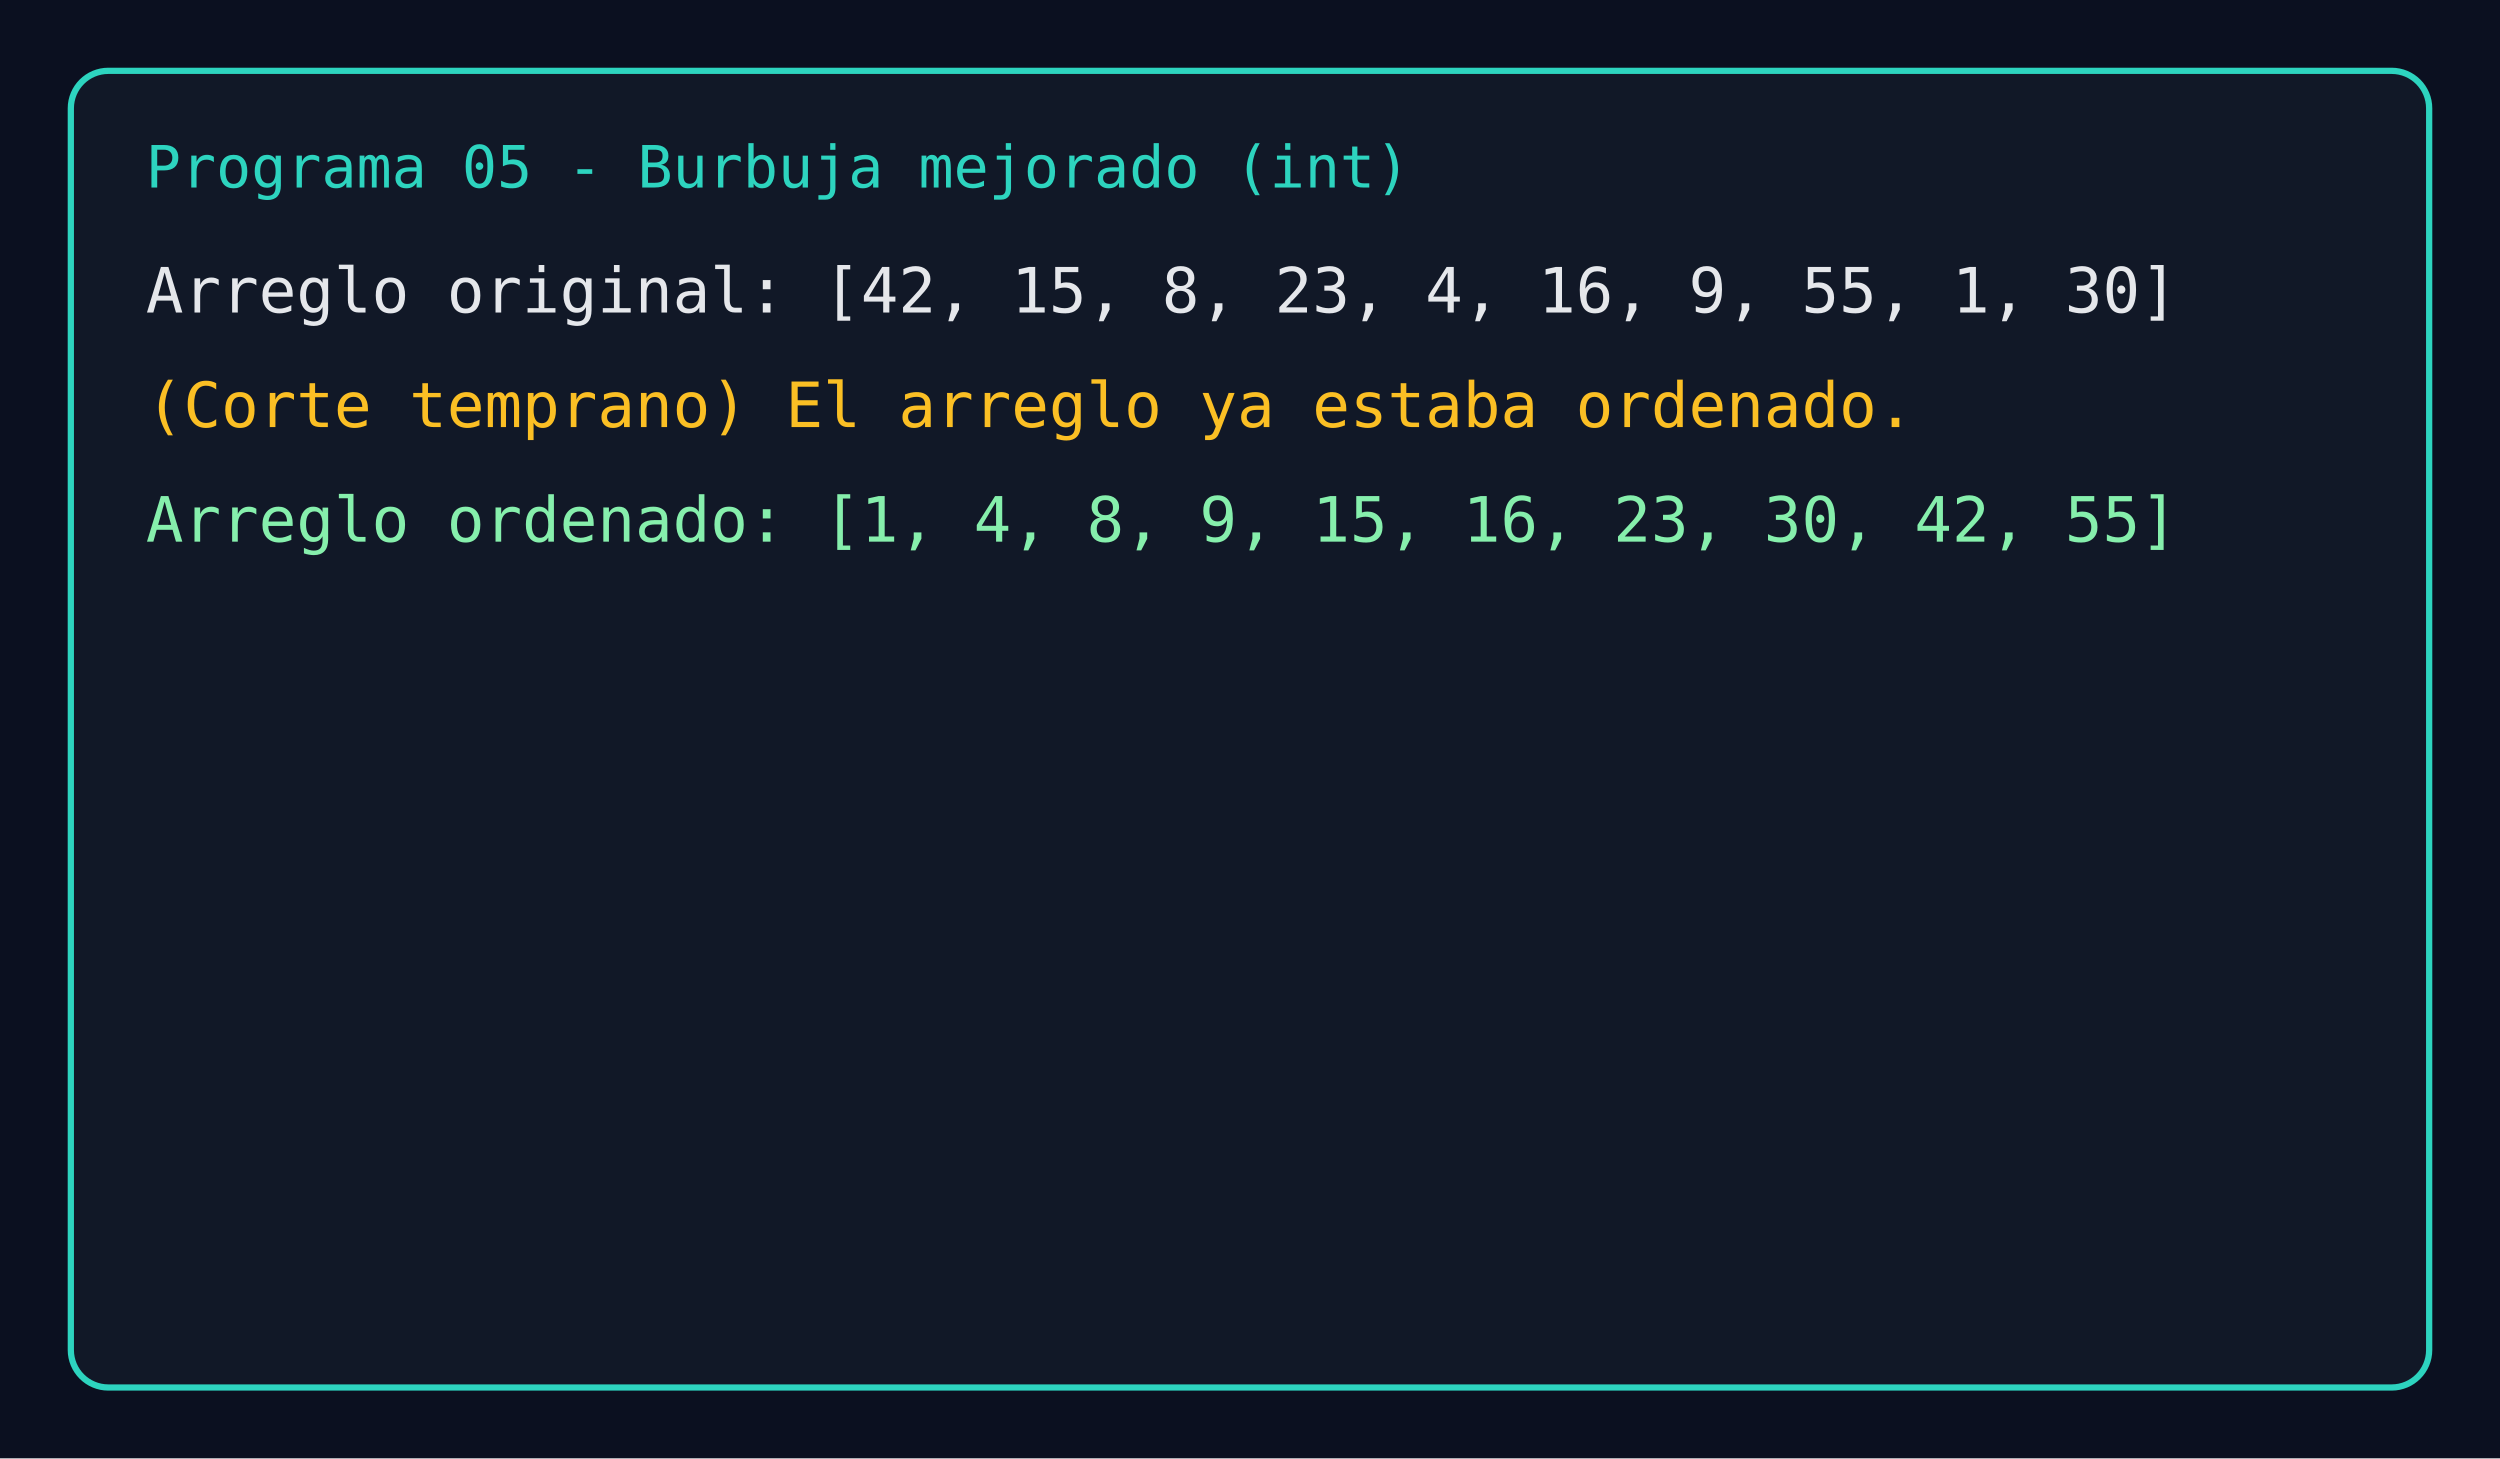
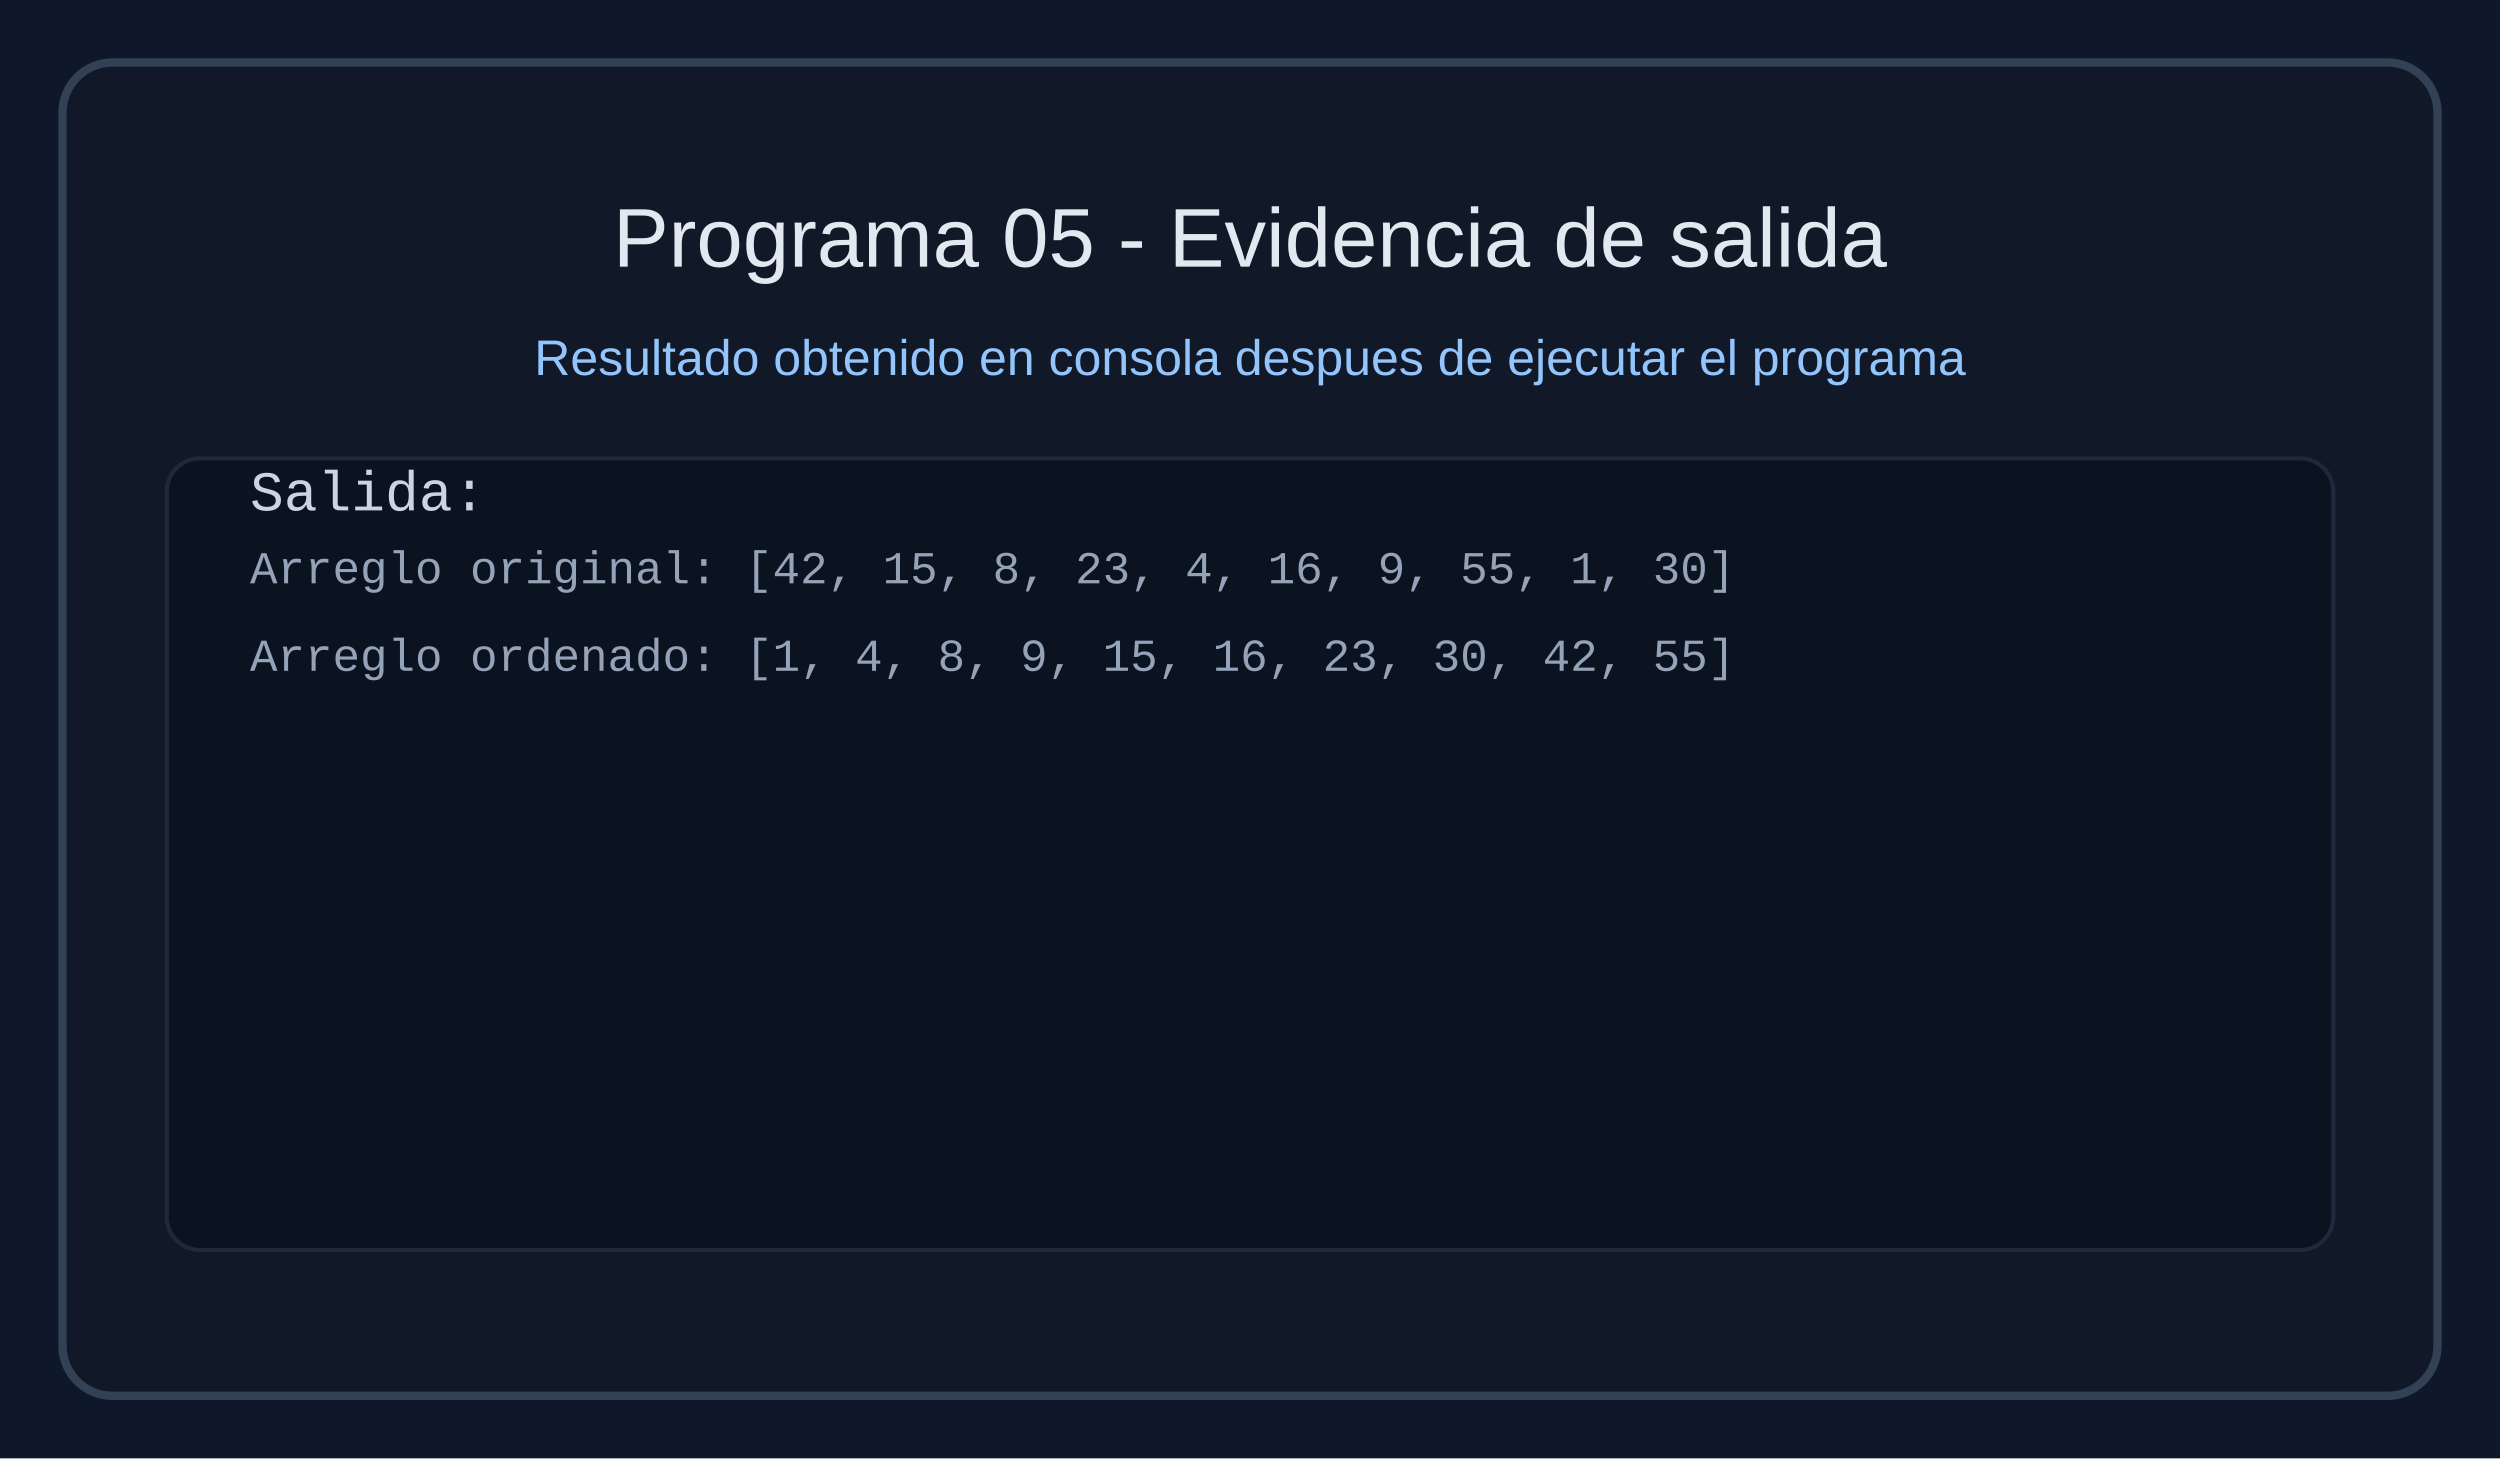
<svg xmlns="http://www.w3.org/2000/svg" width="1200" height="700" viewBox="0 0 1200 700" role="img" aria-labelledby="title desc">
-   <rect width="1200" height="700" fill="#0b1020" />
-   <rect x="34" y="34" width="1132" height="632" rx="18" fill="#111827" stroke="#2dd4bf" stroke-width="3" />
-   <text x="70" y="90" fill="#2dd4bf" font-family="Consolas, monospace" font-size="28">Programa 05 - Burbuja mejorado (int)</text>
-   <text x="70" y="150" fill="#e5e7eb" font-family="Consolas, monospace" font-size="30">Arreglo original: [42, 15, 8, 23, 4, 16, 9, 55, 1, 30]</text>
-   <text x="70" y="205" fill="#fbbf24" font-family="Consolas, monospace" font-size="30">(Corte temprano) El arreglo ya estaba ordenado.</text>
-   <text x="70" y="260" fill="#86efac" font-family="Consolas, monospace" font-size="30">Arreglo ordenado: [1, 4, 8, 9, 15, 16, 23, 30, 42, 55]</text>
+   <rect width="1200" height="700" fill="#0f172a" />
+   <rect x="30" y="30" width="1140" height="640" rx="24" fill="#111827" stroke="#334155" stroke-width="4" />
+   <text x="600" y="128" text-anchor="middle" fill="#e2e8f0" font-family="Arial, sans-serif" font-size="40">Programa 05 - Evidencia de salida</text>
+   <text x="600" y="180" text-anchor="middle" fill="#93c5fd" font-family="Arial, sans-serif" font-size="24">Resultado obtenido en consola despues de ejecutar el programa</text>
+   <rect x="80" y="220" width="1040" height="380" rx="16" fill="#0b1220" stroke="#1e293b" stroke-width="2" />
+   <text x="120" y="245" fill="#cbd5e1" font-family="Courier New, monospace" font-size="27">Salida:</text>
+   <text x="120" y="280" fill="#94a3b8" font-family="Courier New, monospace" font-size="22">Arreglo original: [42, 15, 8, 23, 4, 16, 9, 55, 1, 30]</text>
+   <text x="120" y="322" fill="#94a3b8" font-family="Courier New, monospace" font-size="22">Arreglo ordenado: [1, 4, 8, 9, 15, 16, 23, 30, 42, 55]</text>
</svg>
